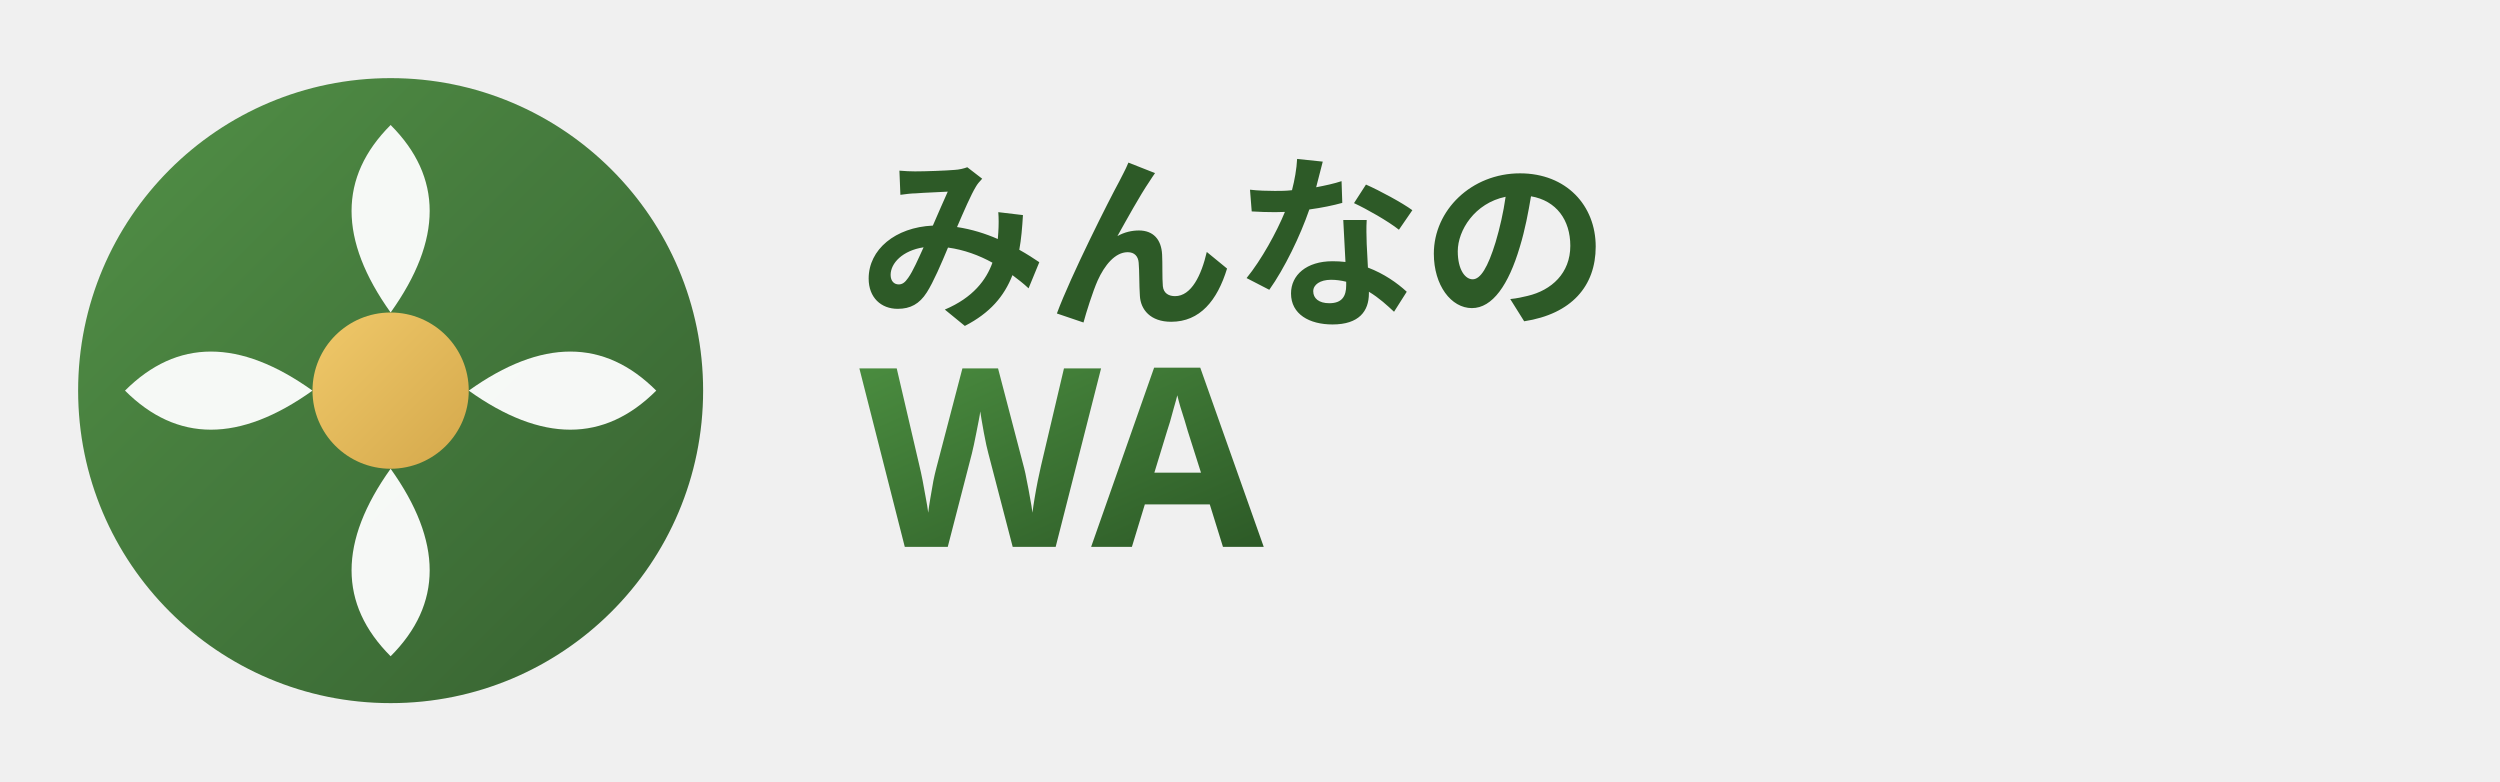
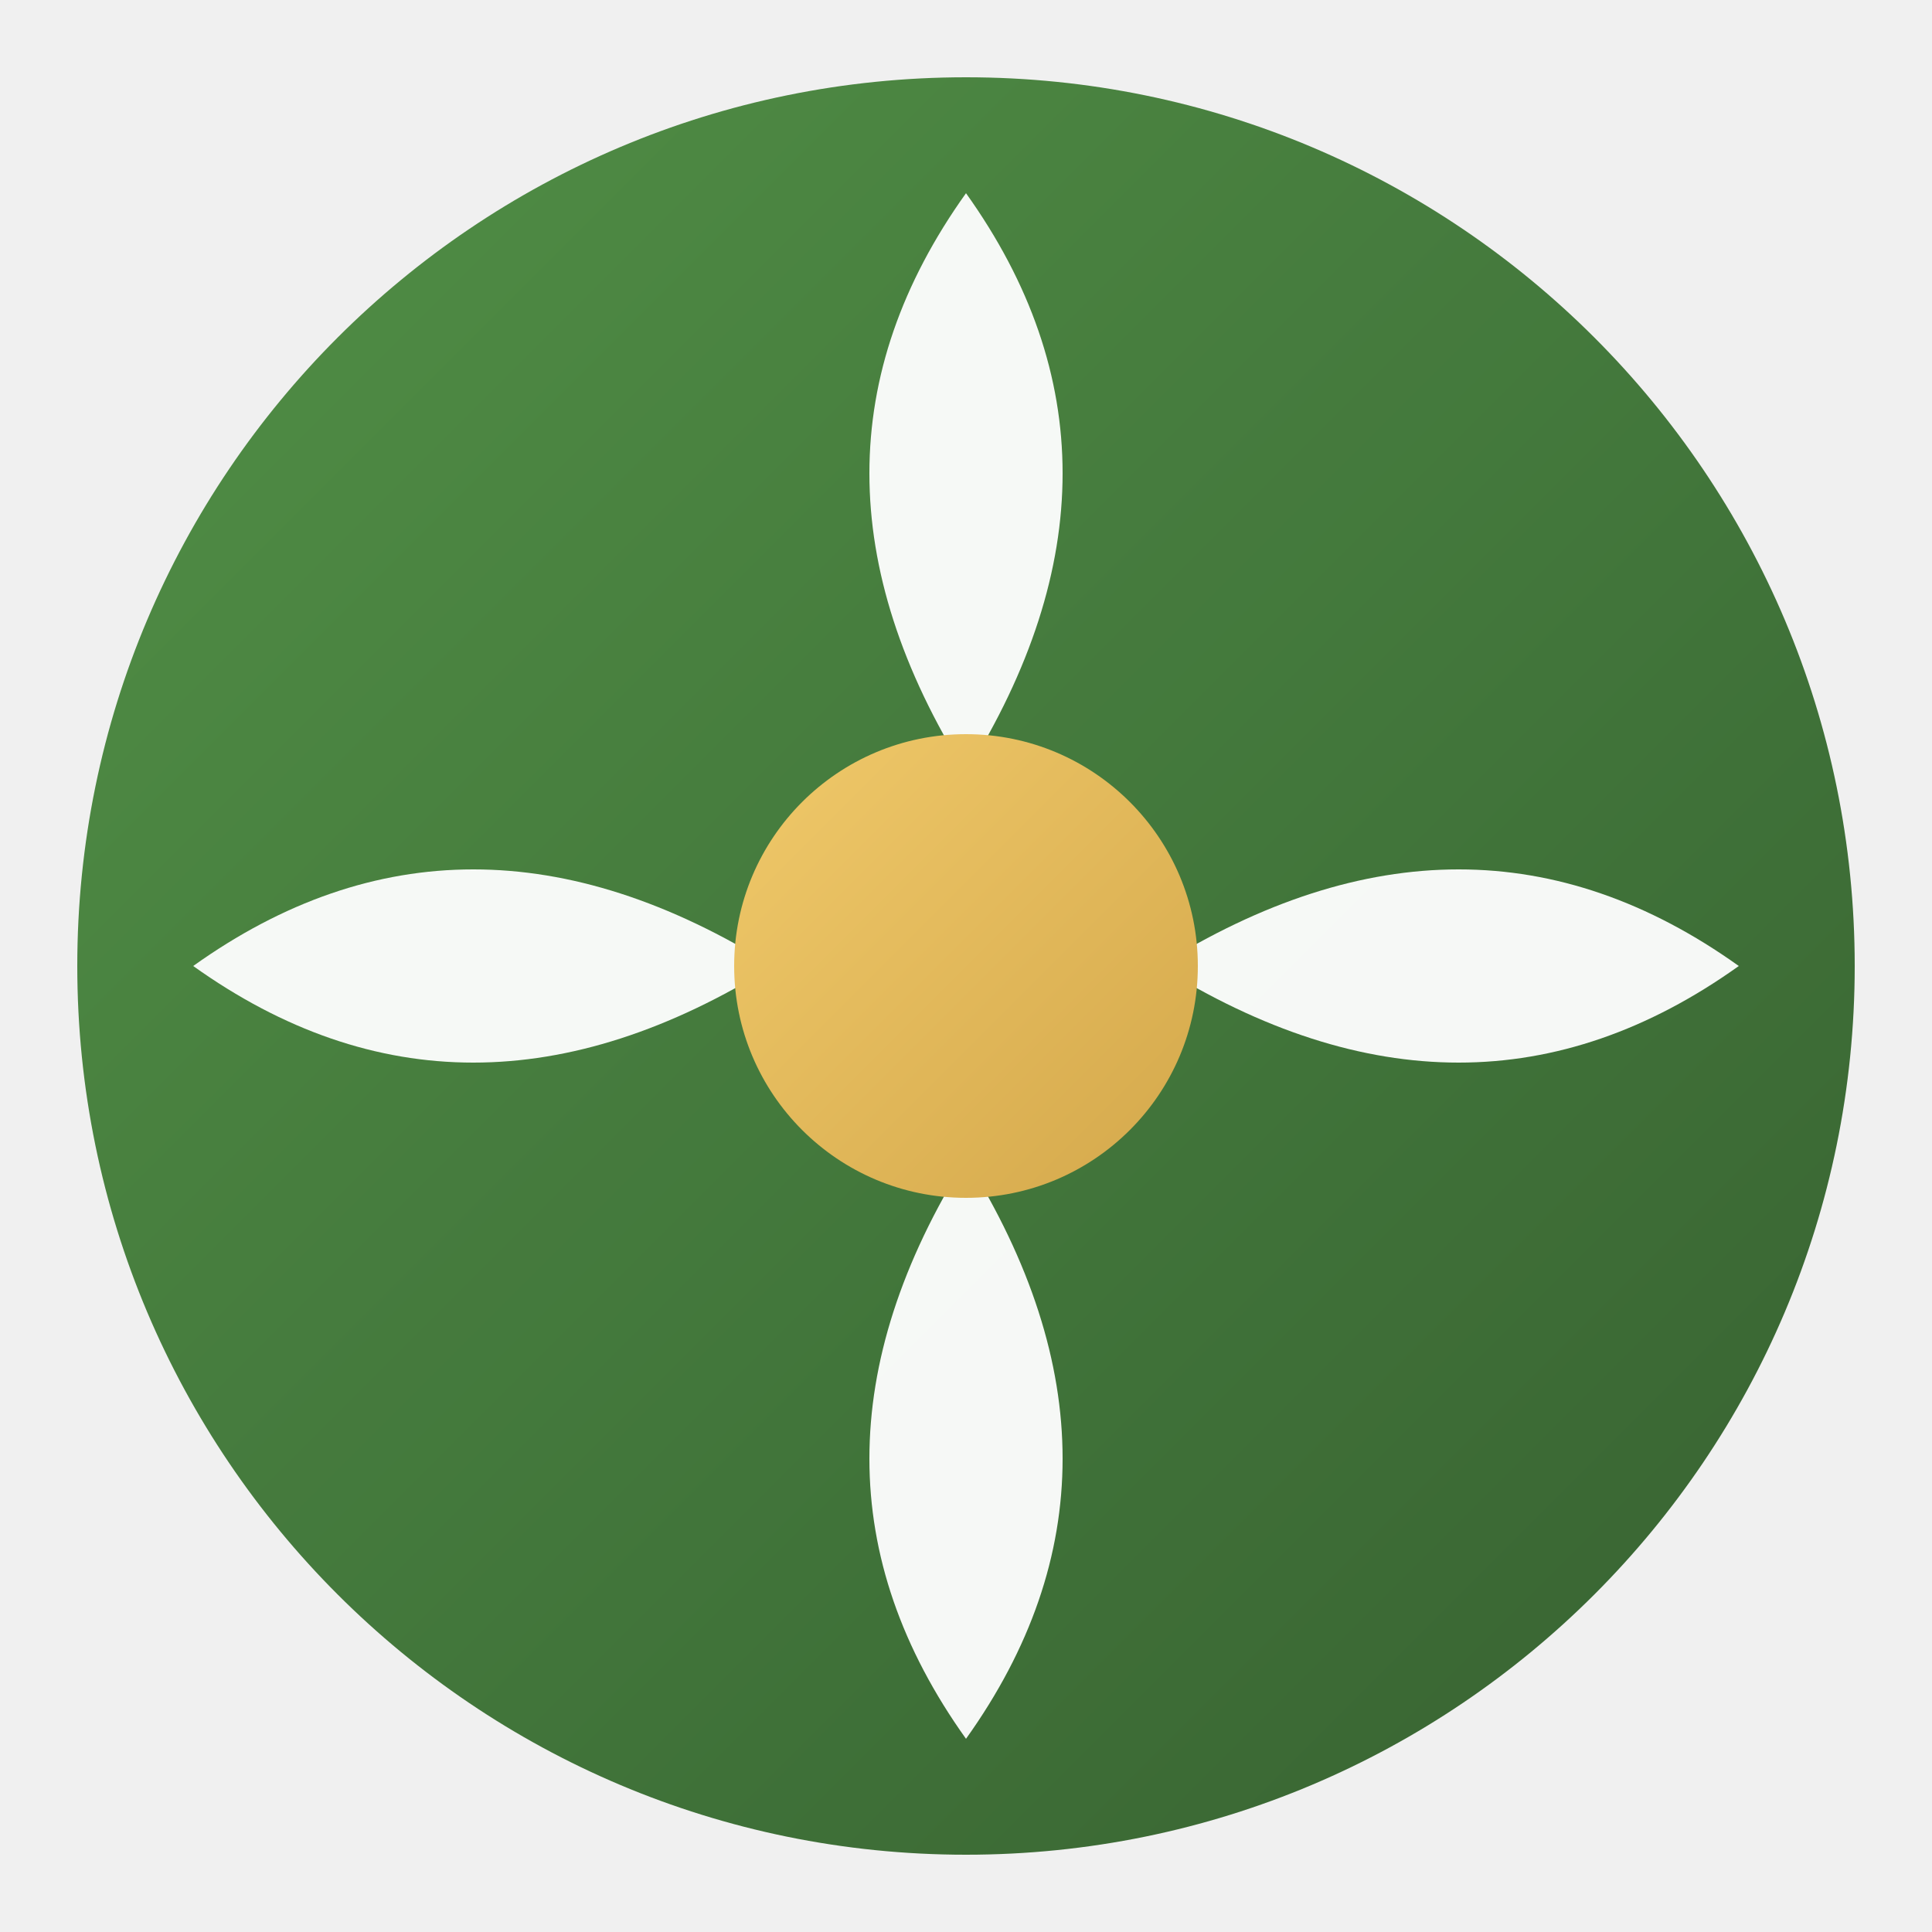
- <svg xmlns="http://www.w3.org/2000/svg" viewBox="0 0 160 50">
+ <svg xmlns="http://www.w3.org/2000/svg" viewBox="0 0 50 50">
  <defs>
    <linearGradient id="logoGrad" x1="0%" y1="0%" x2="100%" y2="100%">
      <stop offset="0%" style="stop-color:#4a8c3f;stop-opacity:1" />
      <stop offset="100%" style="stop-color:#2d5a27;stop-opacity:1" />
    </linearGradient>
    <linearGradient id="accentGrad" x1="0%" y1="0%" x2="100%" y2="100%">
      <stop offset="0%" style="stop-color:#f0c96a;stop-opacity:1" />
      <stop offset="100%" style="stop-color:#d4a84b;stop-opacity:1" />
    </linearGradient>
  </defs>
-   <circle cx="25" cy="25" r="20" fill="url(#logoGrad)" opacity="0.95" />
-   <path d="M25 8 Q30 13 25 20 Q20 13 25 8" fill="white" opacity="0.95" />
-   <path d="M25 42 Q30 37 25 30 Q20 37 25 42" fill="white" opacity="0.95" />
-   <path d="M8 25 Q13 20 20 25 Q13 30 8 25" fill="white" opacity="0.95" />
-   <path d="M42 25 Q37 20 30 25 Q37 30 42 25" fill="white" opacity="0.95" />
-   <circle cx="25" cy="25" r="5" fill="url(#accentGrad)" />
-   <text x="55" y="20" font-family="'Noto Sans JP', sans-serif" font-size="12" font-weight="700" fill="#2d5a27">みんなの</text>
-   <text x="55" y="35" font-family="'Noto Sans JP', sans-serif" font-size="16" font-weight="900" fill="url(#logoGrad)">WA</text>
+   <circle cx="25" cy="25" r="23" fill="url(#logoGrad)" opacity="0.95" />
+   <path d="M25 5 Q30 12 25 20 Q20 12 25 5" fill="white" opacity="0.95" />
+   <path d="M25 45 Q30 38 25 30 Q20 38 25 45" fill="white" opacity="0.95" />
+   <path d="M5 25 Q12 20 20 25 Q12 30 5 25" fill="white" opacity="0.95" />
+   <path d="M45 25 Q38 20 30 25 Q38 30 45 25" fill="white" opacity="0.95" />
+   <circle cx="25" cy="25" r="6" fill="url(#accentGrad)" />
</svg>
